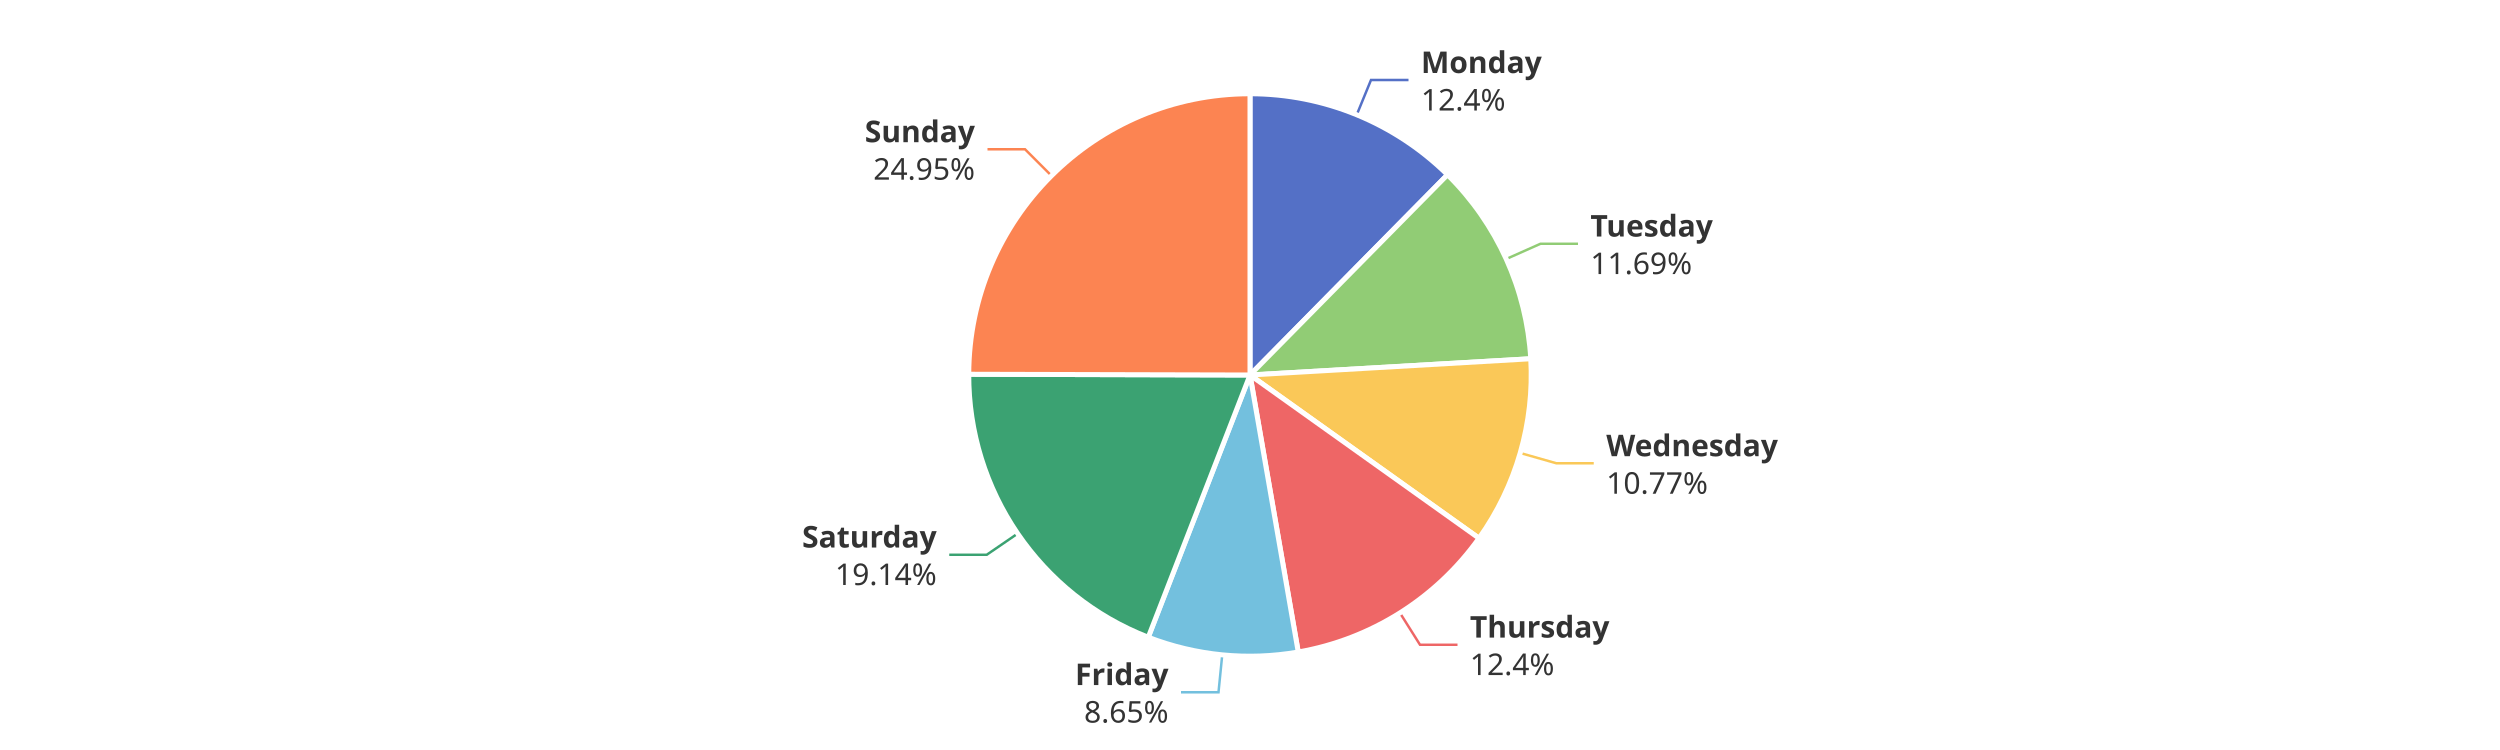
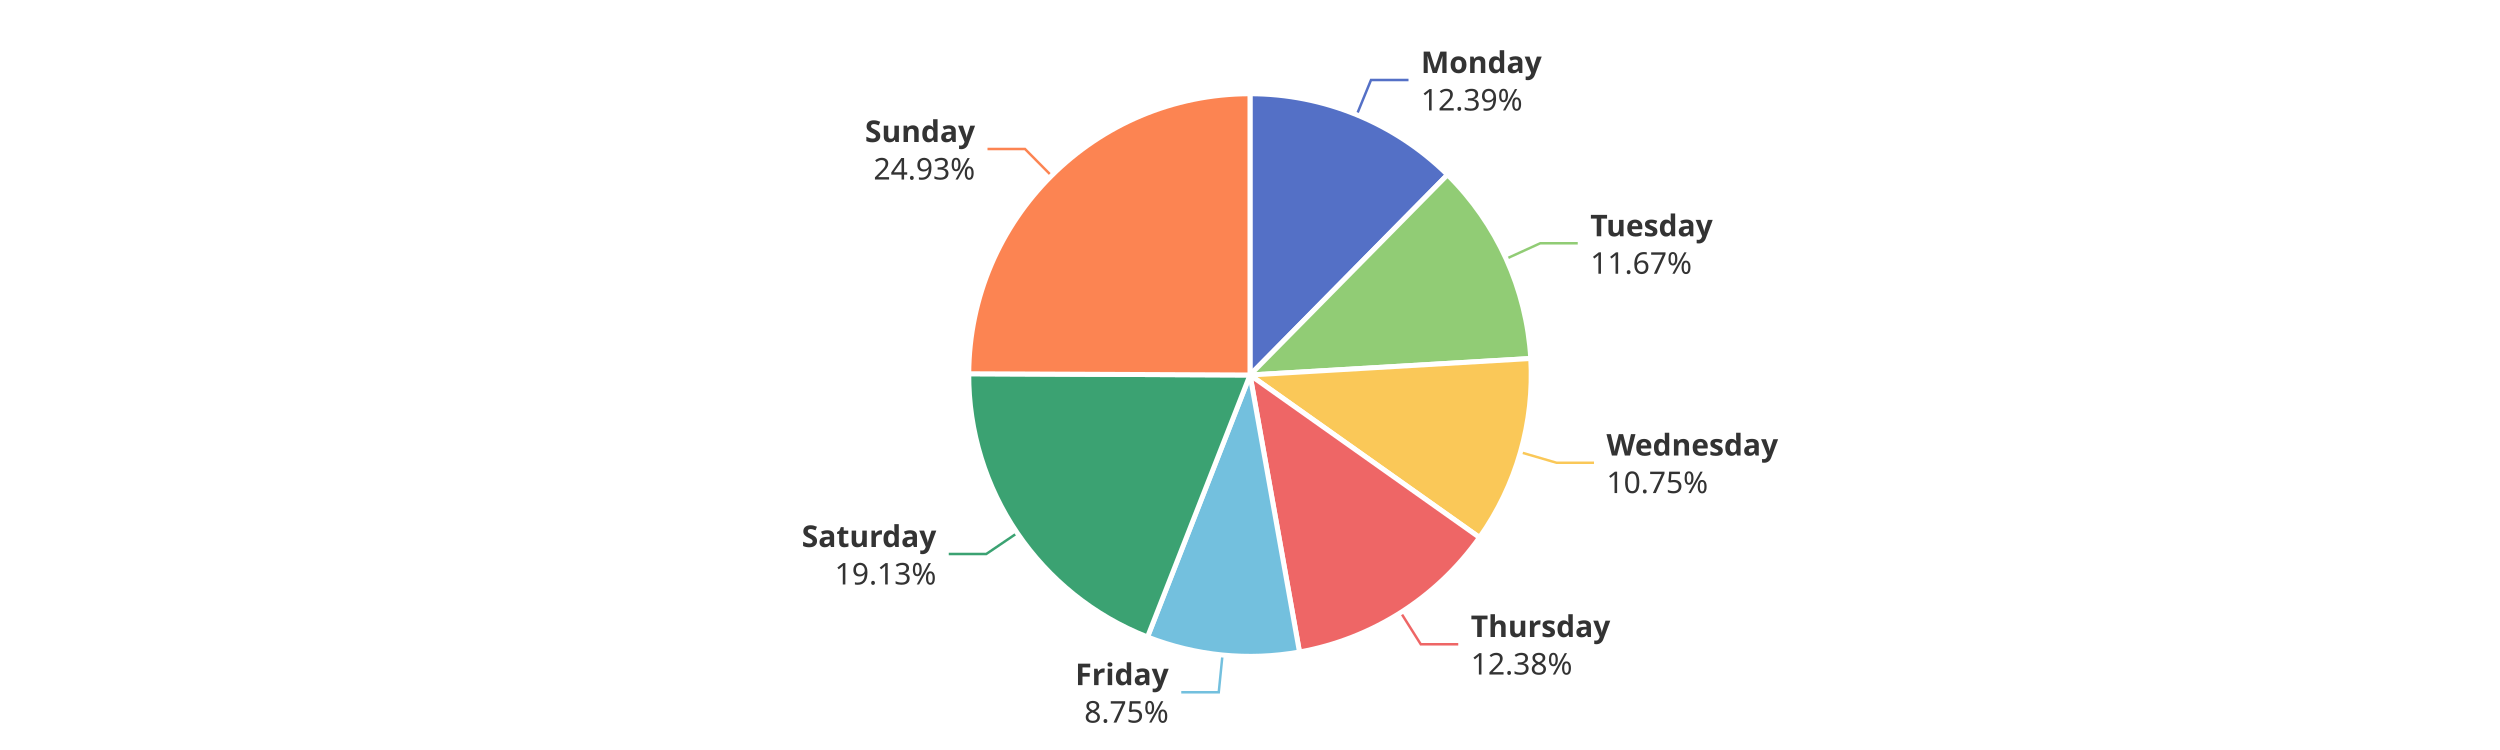
<svg xmlns="http://www.w3.org/2000/svg" width="1000" height="300" version="1.1" baseProfile="full" viewBox="0 0 1000 300">
  <rect width="1000" height="300" x="0" y="0" id="0" fill="#ffffff" />
  <polyline points="542.7 45.9 548.4 32 563.4 32" fill="none" stroke="#5470c6" />
-   <polyline points="602.5 103.6 616.2 97.5 631.2 97.5" fill="none" stroke="#91cc75" />
-   <polyline points="608.1 181.2 622.5 185.3 637.5 185.3" fill="none" stroke="#fac858" />
-   <polyline points="560 245.2 568 257.9 583 257.9" fill="none" stroke="#ee6666" />
-   <polyline points="488.9 261.9 487.4 276.9 472.4 276.9" fill="none" stroke="#73c0de" />
-   <polyline points="407.1 213.4 394.7 221.9 379.7 221.9" fill="none" stroke="#3ba272" />
-   <polyline points="420.6 70.3 410 59.7 395 59.7" fill="none" stroke="#fc8452" />
+   <polyline points="602.5 103.5 616.1 97.3 631.1 97.3" fill="none" stroke="#91cc75" />
+   <polyline points="608.2 180.9 622.6 185.1 637.6 185.1" fill="none" stroke="#fac858" />
+   <polyline points="560.3 245 568.3 257.7 583.3 257.7" fill="none" stroke="#ee6666" />
+   <polyline points="489 262 487.5 276.9 472.5 276.9" fill="none" stroke="#73c0de" />
+   <polyline points="406.9 213.2 394.5 221.6 379.5 221.6" fill="none" stroke="#3ba272" />
+   <polyline points="420.6 70.3 410 59.6 395 59.6" fill="none" stroke="#fc8452" />
  <path d="M500 37.5A112.5 112.5 0 0 1 579 69.9L500 150Z" fill="#5470c6" stroke="#fff" stroke-width="2" stroke-linejoin="round" />
-   <path d="M579 69.9A112.5 112.5 0 0 1 612.3 143.5L500 150Z" fill="#91cc75" stroke="#fff" stroke-width="2" stroke-linejoin="round" />
-   <path d="M612.3 143.5A112.5 112.5 0 0 1 591.6 215.3L500 150Z" fill="#fac858" stroke="#fff" stroke-width="2" stroke-linejoin="round" />
-   <path d="M591.6 215.3A112.5 112.5 0 0 1 519.3 260.8L500 150Z" fill="#ee6666" stroke="#fff" stroke-width="2" stroke-linejoin="round" />
-   <path d="M519.3 260.8A112.5 112.5 0 0 1 459.3 254.9L500 150Z" fill="#73c0de" stroke="#fff" stroke-width="2" stroke-linejoin="round" />
-   <path d="M459.3 254.9A112.5 112.5 0 0 1 387.5 149.7L500 150Z" fill="#3ba272" stroke="#fff" stroke-width="2" stroke-linejoin="round" />
-   <path d="M387.5 149.7A112.5 112.5 0 0 1 500 37.5L500 150Z" fill="#fc8452" stroke="#fff" stroke-width="2" stroke-linejoin="round" />
-   <path d="M0 -15l42.8 0l0 30l-42.8 0Z" transform="translate(568.4126 32.0489)" fill="none" />
-   <text dominant-baseline="central" text-anchor="start" style="font-size:12px;font-family:sans-serif;font-weight:bold;" y="-7.5" transform="translate(568.4126 32.0489)" fill="#333" stroke="rgb(255,255,255)" stroke-width="2" paint-order="stroke" stroke-miterlimit="2">Monday</text>
-   <text dominant-baseline="central" text-anchor="start" style="font-size:12px;font-family:sans-serif;" y="7.5" transform="translate(568.4126 32.0489)" fill="#333" stroke="rgb(255,255,255)" stroke-width="2" paint-order="stroke" stroke-miterlimit="2">12.4%</text>
-   <path d="M0 -15l46.2 0l0 30l-46.2 0Z" transform="translate(636.1754 97.4688)" fill="none" />
-   <text dominant-baseline="central" text-anchor="start" style="font-size:12px;font-family:sans-serif;font-weight:bold;" y="-7.5" transform="translate(636.1754 97.4688)" fill="#333" stroke="rgb(255,255,255)" stroke-width="2" paint-order="stroke" stroke-miterlimit="2">Tuesday</text>
-   <text dominant-baseline="central" text-anchor="start" style="font-size:12px;font-family:sans-serif;" y="7.5" transform="translate(636.1754 97.4688)" fill="#333" stroke="rgb(255,255,255)" stroke-width="2" paint-order="stroke" stroke-miterlimit="2">11.69%</text>
-   <path d="M0 -15l63.6 0l0 30l-63.6 0Z" transform="translate(642.5063 185.3336)" fill="none" />
-   <text dominant-baseline="central" text-anchor="start" style="font-size:12px;font-family:sans-serif;font-weight:bold;" y="-7.5" transform="translate(642.5063 185.3336)" fill="#333" stroke="rgb(255,255,255)" stroke-width="2" paint-order="stroke" stroke-miterlimit="2">Wednesday</text>
-   <text dominant-baseline="central" text-anchor="start" style="font-size:12px;font-family:sans-serif;" y="7.5" transform="translate(642.5063 185.3336)" fill="#333" stroke="rgb(255,255,255)" stroke-width="2" paint-order="stroke" stroke-miterlimit="2">10.77%</text>
-   <path d="M0 -15l50.2 0l0 30l-50.2 0Z" transform="translate(587.9673 257.8735)" fill="none" />
-   <text dominant-baseline="central" text-anchor="start" style="font-size:12px;font-family:sans-serif;font-weight:bold;" y="-7.5" transform="translate(587.9673 257.8735)" fill="#333" stroke="rgb(255,255,255)" stroke-width="2" paint-order="stroke" stroke-miterlimit="2">Thursday</text>
-   <text dominant-baseline="central" text-anchor="start" style="font-size:12px;font-family:sans-serif;" y="7.5" transform="translate(587.9673 257.8735)" fill="#333" stroke="rgb(255,255,255)" stroke-width="2" paint-order="stroke" stroke-miterlimit="2">12.4%</text>
-   <path d="M-34.2 -15l34.2 0l0 30l-34.2 0Z" transform="translate(467.4057 276.8764)" fill="none" />
-   <text dominant-baseline="central" text-anchor="end" style="font-size:12px;font-family:sans-serif;font-weight:bold;" y="-7.5" transform="translate(467.4057 276.8764)" fill="#333" stroke="rgb(255,255,255)" stroke-width="2" paint-order="stroke" stroke-miterlimit="2">Friday</text>
-   <text dominant-baseline="central" text-anchor="end" style="font-size:12px;font-family:sans-serif;" y="7.5" transform="translate(467.4057 276.8764)" fill="#333" stroke="rgb(255,255,255)" stroke-width="2" paint-order="stroke" stroke-miterlimit="2">8.65%</text>
-   <path d="M-48.2 -15l48.2 0l0 30l-48.2 0Z" transform="translate(374.6739 221.8517)" fill="none" />
-   <text dominant-baseline="central" text-anchor="end" style="font-size:12px;font-family:sans-serif;font-weight:bold;" y="-7.5" transform="translate(374.6739 221.8517)" fill="#333" stroke="rgb(255,255,255)" stroke-width="2" paint-order="stroke" stroke-miterlimit="2">Saturday</text>
-   <text dominant-baseline="central" text-anchor="end" style="font-size:12px;font-family:sans-serif;" y="7.5" transform="translate(374.6739 221.8517)" fill="#333" stroke="rgb(255,255,255)" stroke-width="2" paint-order="stroke" stroke-miterlimit="2">19.14%</text>
-   <path d="M-40.9 -15l40.9 0l0 30l-40.9 0Z" transform="translate(389.9714 59.7165)" fill="none" />
-   <text dominant-baseline="central" text-anchor="end" style="font-size:12px;font-family:sans-serif;font-weight:bold;" y="-7.5" transform="translate(389.9714 59.7165)" fill="#333" stroke="rgb(255,255,255)" stroke-width="2" paint-order="stroke" stroke-miterlimit="2">Sunday</text>
-   <text dominant-baseline="central" text-anchor="end" style="font-size:12px;font-family:sans-serif;" y="7.5" transform="translate(389.9714 59.7165)" fill="#333" stroke="rgb(255,255,255)" stroke-width="2" paint-order="stroke" stroke-miterlimit="2">24.95%</text>
+   <path d="M579 69.9A112.5 112.5 0 0 1 612.3 143.4L500 150Z" fill="#91cc75" stroke="#fff" stroke-width="2" stroke-linejoin="round" />
+   <path d="M612.3 143.4A112.5 112.5 0 0 1 591.8 215L500 150Z" fill="#fac858" stroke="#fff" stroke-width="2" stroke-linejoin="round" />
+   <path d="M591.8 215A112.5 112.5 0 0 1 519.8 260.8L500 150Z" fill="#ee6666" stroke="#fff" stroke-width="2" stroke-linejoin="round" />
+   <path d="M519.8 260.8A112.5 112.5 0 0 1 459 254.8L500 150Z" fill="#73c0de" stroke="#fff" stroke-width="2" stroke-linejoin="round" />
+   <path d="M459 254.8A112.5 112.5 0 0 1 387.5 149.5L500 150Z" fill="#3ba272" stroke="#fff" stroke-width="2" stroke-linejoin="round" />
+   <path d="M387.5 149.5A112.5 112.5 0 0 1 500 37.5L500 150Z" fill="#fc8452" stroke="#fff" stroke-width="2" stroke-linejoin="round" />
+   <path d="M0 -15l42.8 0l0 30l-42.8 0Z" transform="translate(568.3848 32.0374)" fill="none" />
+   <text dominant-baseline="central" text-anchor="start" style="font-size:12px;font-family:sans-serif;font-weight:bold;" y="-7.5" transform="translate(568.3848 32.0374)" fill="#333" stroke="rgb(255,255,255)" stroke-width="2" paint-order="stroke" stroke-miterlimit="2">Monday</text>
+   <text dominant-baseline="central" text-anchor="start" style="font-size:12px;font-family:sans-serif;" y="7.5" transform="translate(568.3848 32.0374)" fill="#333" stroke="rgb(255,255,255)" stroke-width="2" paint-order="stroke" stroke-miterlimit="2">12.39%</text>
+   <path d="M0 -15l46.2 0l0 30l-46.2 0Z" transform="translate(636.1214 97.3495)" fill="none" />
+   <text dominant-baseline="central" text-anchor="start" style="font-size:12px;font-family:sans-serif;font-weight:bold;" y="-7.5" transform="translate(636.1214 97.3495)" fill="#333" stroke="rgb(255,255,255)" stroke-width="2" paint-order="stroke" stroke-miterlimit="2">Tuesday</text>
+   <text dominant-baseline="central" text-anchor="start" style="font-size:12px;font-family:sans-serif;" y="7.5" transform="translate(636.1214 97.3495)" fill="#333" stroke="rgb(255,255,255)" stroke-width="2" paint-order="stroke" stroke-miterlimit="2">11.67%</text>
+   <path d="M0 -15l63.6 0l0 30l-63.6 0Z" transform="translate(642.5817 185.071)" fill="none" />
+   <text dominant-baseline="central" text-anchor="start" style="font-size:12px;font-family:sans-serif;font-weight:bold;" y="-7.5" transform="translate(642.5817 185.071)" fill="#333" stroke="rgb(255,255,255)" stroke-width="2" paint-order="stroke" stroke-miterlimit="2">Wednesday</text>
+   <text dominant-baseline="central" text-anchor="start" style="font-size:12px;font-family:sans-serif;" y="7.5" transform="translate(642.5817 185.071)" fill="#333" stroke="rgb(255,255,255)" stroke-width="2" paint-order="stroke" stroke-miterlimit="2">10.75%</text>
+   <path d="M0 -15l50.2 0l0 30l-50.2 0Z" transform="translate(588.3179 257.6518)" fill="none" />
+   <text dominant-baseline="central" text-anchor="start" style="font-size:12px;font-family:sans-serif;font-weight:bold;" y="-7.5" transform="translate(588.3179 257.6518)" fill="#333" stroke="rgb(255,255,255)" stroke-width="2" paint-order="stroke" stroke-miterlimit="2">Thursday</text>
+   <text dominant-baseline="central" text-anchor="start" style="font-size:12px;font-family:sans-serif;" y="7.5" transform="translate(588.3179 257.6518)" fill="#333" stroke="rgb(255,255,255)" stroke-width="2" paint-order="stroke" stroke-miterlimit="2">12.38%</text>
+   <path d="M-34.2 -15l34.2 0l0 30l-34.2 0Z" transform="translate(467.4829 276.8841)" fill="none" />
+   <text dominant-baseline="central" text-anchor="end" style="font-size:12px;font-family:sans-serif;font-weight:bold;" y="-7.5" transform="translate(467.4829 276.8841)" fill="#333" stroke="rgb(255,255,255)" stroke-width="2" paint-order="stroke" stroke-miterlimit="2">Friday</text>
+   <text dominant-baseline="central" text-anchor="end" style="font-size:12px;font-family:sans-serif;" y="7.5" transform="translate(467.4829 276.8841)" fill="#333" stroke="rgb(255,255,255)" stroke-width="2" paint-order="stroke" stroke-miterlimit="2">8.75%</text>
+   <path d="M-48.2 -15l48.2 0l0 30l-48.2 0Z" transform="translate(374.5247 221.6325)" fill="none" />
+   <text dominant-baseline="central" text-anchor="end" style="font-size:12px;font-family:sans-serif;font-weight:bold;" y="-7.5" transform="translate(374.5247 221.6325)" fill="#333" stroke="rgb(255,255,255)" stroke-width="2" paint-order="stroke" stroke-miterlimit="2">Saturday</text>
+   <text dominant-baseline="central" text-anchor="end" style="font-size:12px;font-family:sans-serif;" y="7.5" transform="translate(374.5247 221.6325)" fill="#333" stroke="rgb(255,255,255)" stroke-width="2" paint-order="stroke" stroke-miterlimit="2">19.13%</text>
+   <path d="M-40.9 -15l40.9 0l0 30l-40.9 0Z" transform="translate(390.0424 59.6458)" fill="none" />
+   <text dominant-baseline="central" text-anchor="end" style="font-size:12px;font-family:sans-serif;font-weight:bold;" y="-7.5" transform="translate(390.0424 59.6458)" fill="#333" stroke="rgb(255,255,255)" stroke-width="2" paint-order="stroke" stroke-miterlimit="2">Sunday</text>
+   <text dominant-baseline="central" text-anchor="end" style="font-size:12px;font-family:sans-serif;" y="7.5" transform="translate(390.0424 59.6458)" fill="#333" stroke="rgb(255,255,255)" stroke-width="2" paint-order="stroke" stroke-miterlimit="2">24.93%</text>
</svg>
